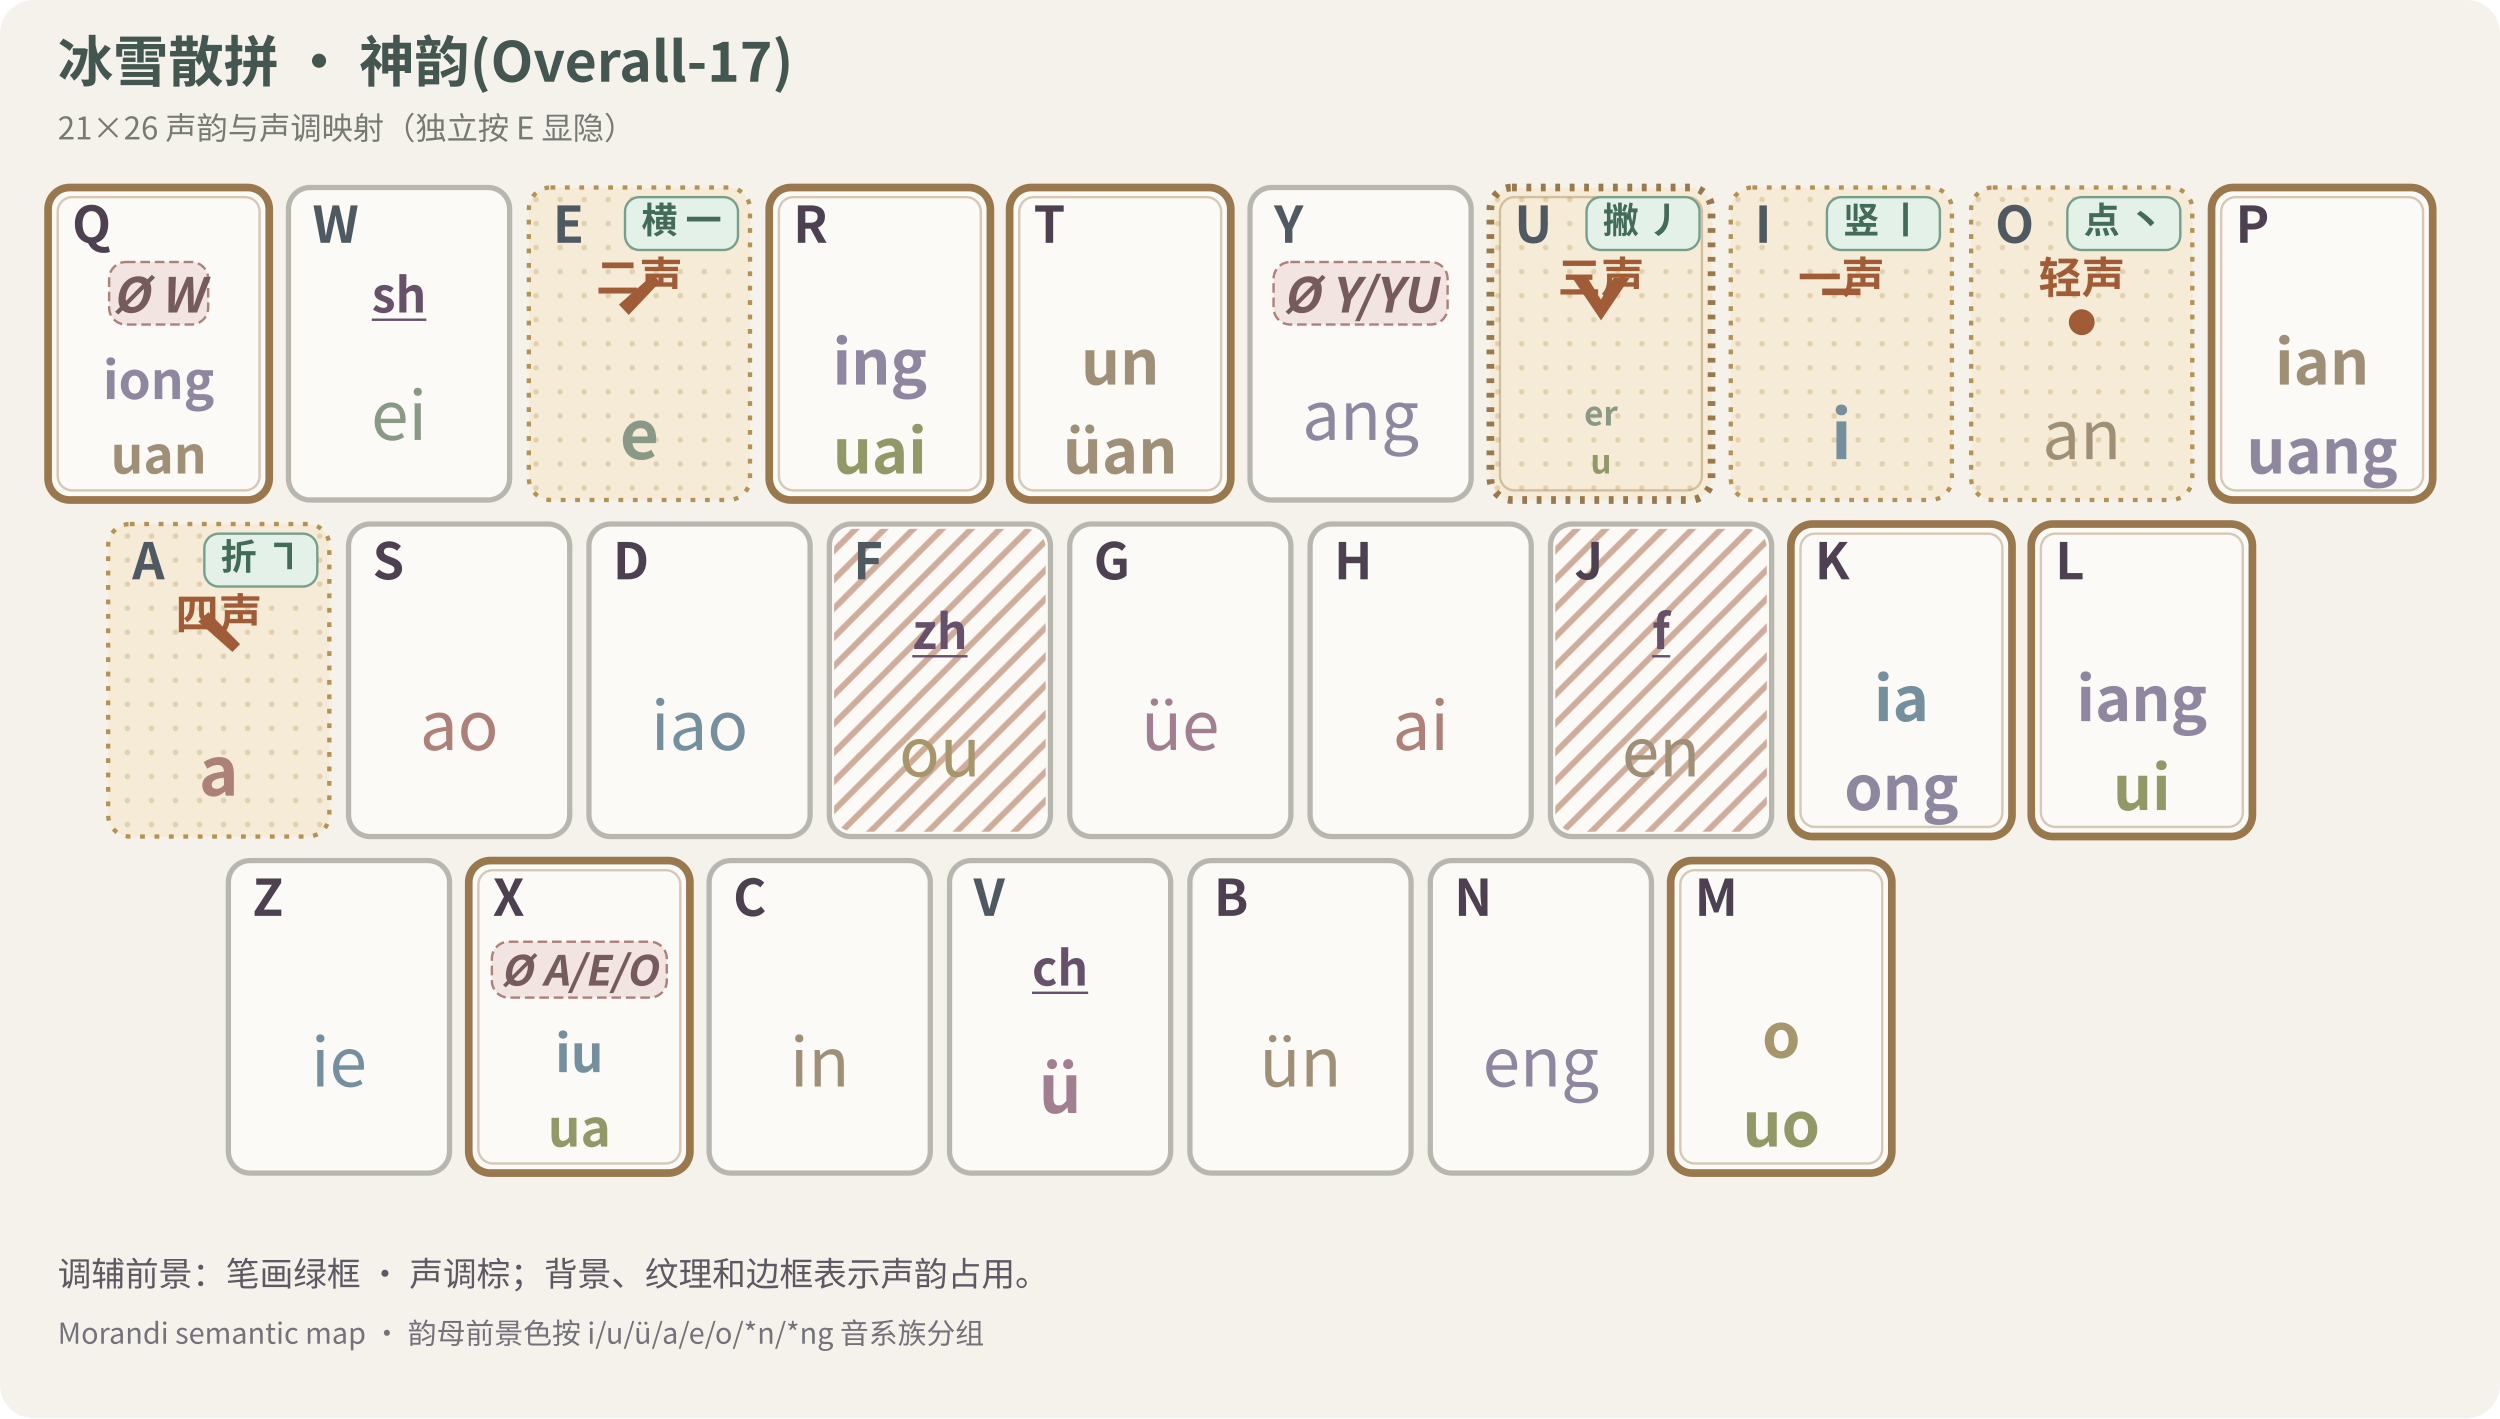
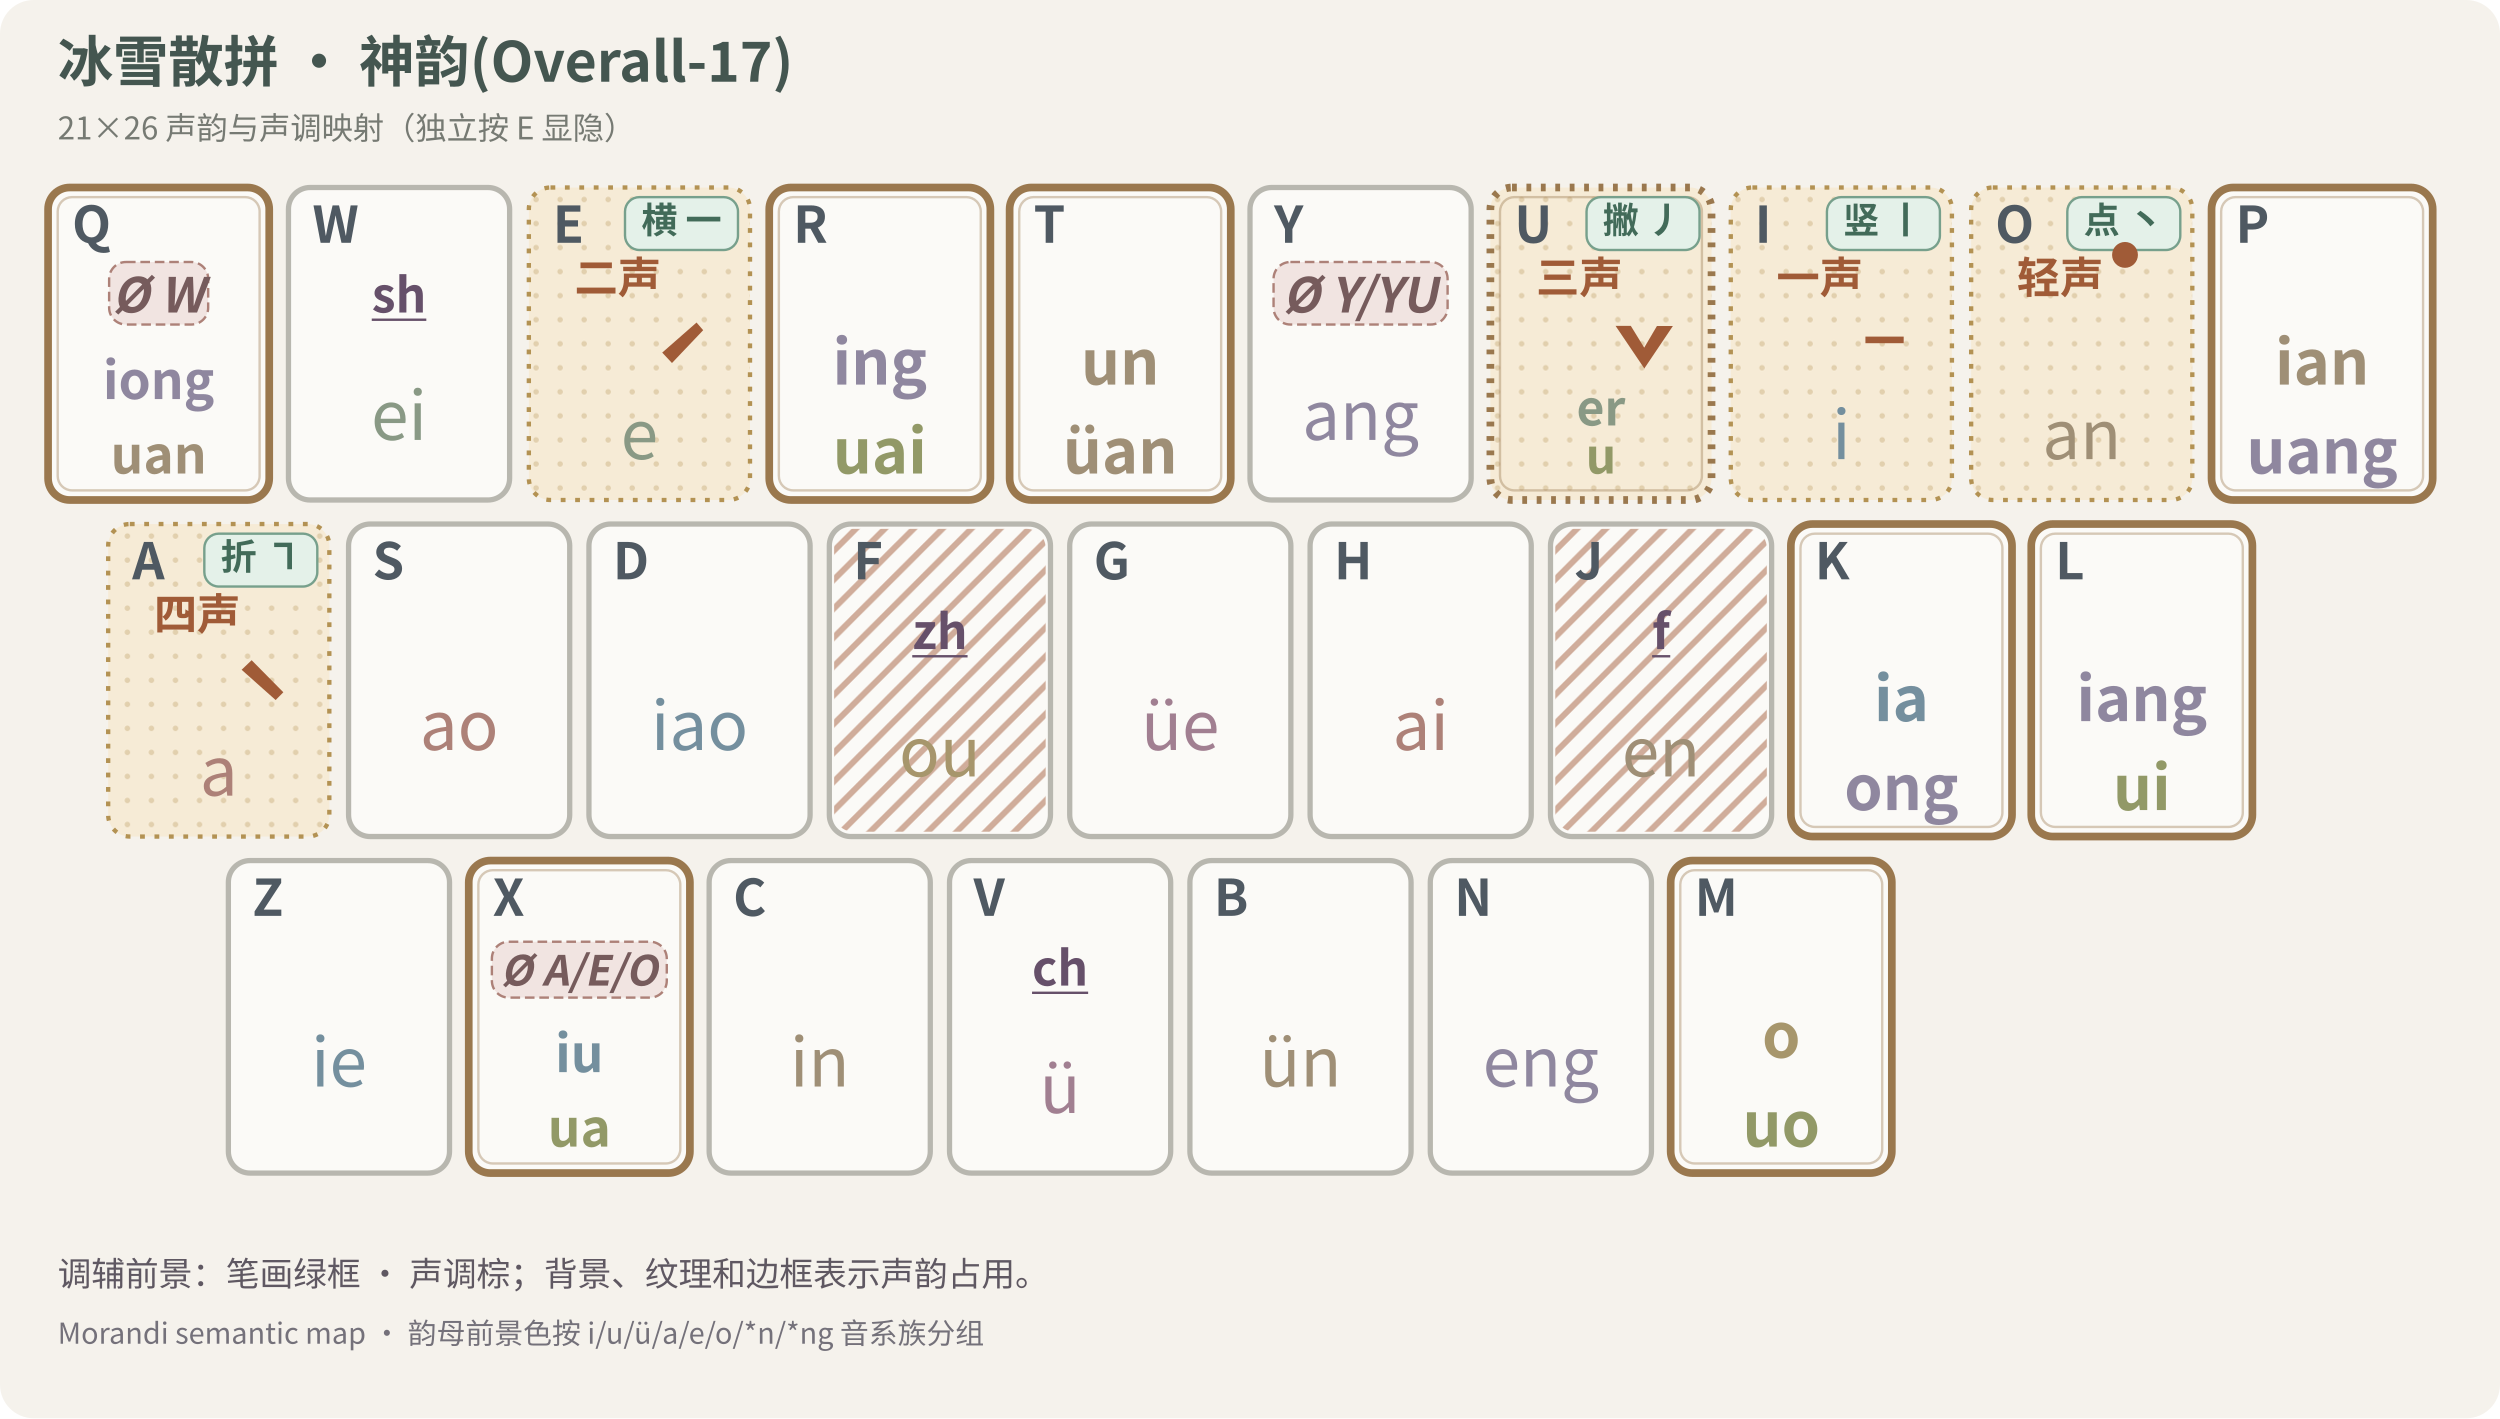
<svg xmlns="http://www.w3.org/2000/svg" class="keysvg nf4-keysvg" viewBox="0 0 1040 590" role="img" aria-labelledby="title desc">
  <defs>
    <pattern id="nf4-both" width="12" height="12" patternUnits="userSpaceOnUse">
      <rect width="12" height="12" fill="#fbfaf7" />
    </pattern>
    <pattern id="nf4-ionly" width="9" height="9" patternUnits="userSpaceOnUse">
      <rect width="9" height="9" fill="#e3eef4" />
      <path d="M2 0V9M7 0V9" stroke="#7399ad" stroke-opacity=".18" />
    </pattern>
    <pattern id="nf4-ronly" width="10" height="10" patternUnits="userSpaceOnUse">
      <rect width="10" height="10" fill="#f6ebd6" />
      <circle cx="3" cy="3" r="1.15" fill="#b39253" fill-opacity=".3" />
    </pattern>
    <pattern id="nf4-none" width="10" height="10" patternUnits="userSpaceOnUse">
      <rect width="10" height="10" fill="#eeece8" />
      <path d="M0 10L10 0" stroke="#aaa6a4" stroke-opacity=".14" />
    </pattern>
    <pattern id="nf4-multi" width="9" height="9" patternUnits="userSpaceOnUse">
      <rect width="9" height="9" fill="#f8efe2" />
      <path d="M-2 2L2-2M0 9L9 0M7 11L11 7" stroke="#9a784e" stroke-width="1.6" stroke-opacity=".27" />
    </pattern>
    <pattern id="nf4-anchor" width="12" height="12" patternUnits="userSpaceOnUse">
      <path d="M-3 3L3-3M0 12L12 0M9 15L15 9" stroke="#a05b37" stroke-width="2.5" stroke-opacity=".48" />
    </pattern>
  </defs>
  <rect width="1040" height="590" rx="14" fill="#f5f2ec" />
  <text x="24" y="34" font-family="Microsoft YaHei UI, Noto Sans CJK SC, sans-serif" font-size="23" fill="#445650" text-anchor="start" font-weight="760">冰雪散拼 · 神韵(Overall-17)</text>
  <text x="24" y="58" font-family="Microsoft YaHei UI, Noto Sans CJK SC, sans-serif" font-size="13" fill="#767a73" text-anchor="start" font-weight="500">21×26 声韵与声调映射（独立按 E 显隐）</text>
  <g data-key="Q" data-role="sound" data-multi="true">
    <clipPath id="snow_shenyun_tone-clip-0-0">
      <rect x="23" y="81" width="86" height="124" rx="7" />
    </clipPath>
    <rect x="20" y="78" width="92" height="130" rx="9" fill="#fbfaf7" stroke="#9a784e" stroke-width="3.2" />
    <rect x="24" y="82" width="84" height="122" rx="6" fill="none" stroke="#9a784e" stroke-opacity=".38" />
    <g clip-path="url(#snow_shenyun_tone-clip-0-0)">
-       <text x="30" y="101" font-family="Microsoft YaHei UI, Noto Sans CJK SC, sans-serif" font-size="21" fill="#4d4050" text-anchor="start" font-weight="800">Q</text>
+       <text x="30" y="101" font-family="Microsoft YaHei UI, Noto Sans CJK SC, sans-serif" font-size="21" fill="#4f5962" text-anchor="start" font-weight="680" data-key-label="true">Q</text>
      <rect x="45.4" y="109" width="41.2" height="26" rx="7" fill="#f1e4e1" stroke="#ad8178" stroke-dasharray="4 2" />
      <text x="66" y="130" text-anchor="middle" font-family="Microsoft YaHei UI, Noto Sans CJK SC, sans-serif" font-size="20" font-weight="700" font-style="italic" fill="#765b5c">Ø W</text>
      <text x="66" y="166" font-family="Microsoft YaHei UI, Noto Sans CJK SC, sans-serif" font-size="21.39" fill="#8f879f" text-anchor="middle" font-weight="650" data-final="iong">iong</text>
      <text x="66" y="197" font-family="Microsoft YaHei UI, Noto Sans CJK SC, sans-serif" font-size="21.39" fill="#9f8f76" text-anchor="middle" font-weight="650" data-final="uan">uan</text>
    </g>
  </g>
  <g data-key="W" data-role="sound">
    <clipPath id="snow_shenyun_tone-clip-0-1">
      <rect x="123" y="81" width="86" height="124" rx="7" />
    </clipPath>
    <rect x="120" y="78" width="92" height="130" rx="9" fill="#fbfaf7" stroke="#b8b7af" stroke-width="2.2" />
    <g clip-path="url(#snow_shenyun_tone-clip-0-1)">
-       <text x="130" y="101" font-family="Microsoft YaHei UI, Noto Sans CJK SC, sans-serif" font-size="21" fill="#4f5962" text-anchor="start" font-weight="680">W</text>
+       <text x="130" y="101" font-family="Microsoft YaHei UI, Noto Sans CJK SC, sans-serif" font-size="21" fill="#4f5962" text-anchor="start" font-weight="680" data-key-label="true">W</text>
      <text x="166" y="130" text-anchor="middle" font-family="Microsoft YaHei UI, Noto Sans CJK SC, sans-serif" font-size="20" font-weight="700" text-decoration="underline" fill="#66506a">sh</text>
      <text x="166" y="183" font-family="Microsoft YaHei UI, Noto Sans CJK SC, sans-serif" font-size="28" fill="#899985" text-anchor="middle" font-weight="540" data-final="ei">ei</text>
    </g>
  </g>
  <g data-key="E" data-role="rhyme-auxiliary">
    <clipPath id="snow_shenyun_tone-clip-0-2">
      <rect x="223" y="81" width="86" height="124" rx="7" />
    </clipPath>
    <rect x="220" y="78" width="92" height="130" rx="9" fill="url(#nf4-ronly)" stroke="#b39253" stroke-width="1.8" stroke-dasharray="2 4" />
    <g clip-path="url(#snow_shenyun_tone-clip-0-2)">
-       <text x="230" y="101" font-family="Microsoft YaHei UI, Noto Sans CJK SC, sans-serif" font-size="21" fill="#4f5962" text-anchor="start" font-weight="680">E</text>
+       <text x="230" y="101" font-family="Microsoft YaHei UI, Noto Sans CJK SC, sans-serif" font-size="21" fill="#4f5962" text-anchor="start" font-weight="680" data-key-label="true">E</text>
      <g data-aux-badge="stroke">
        <rect x="260" y="82" width="47" height="22" rx="6" fill="#e4f1e9" stroke="#77a08c" />
        <text x="283.5" y="97" font-family="Microsoft YaHei UI, Noto Sans CJK SC, sans-serif" font-size="15" fill="#426b59" text-anchor="middle" font-weight="750" data-aux-kind="stroke">横 一</text>
      </g>
-       <text x="266" y="122" font-family="Noto Sans CJK SC, Noto Sans SC, Microsoft YaHei UI, sans-serif" font-size="18" fill="#a05b37" text-anchor="middle" font-weight="800" data-aux-kind="tone">二声</text>
-       <text x="266" y="150" font-family="Noto Sans Mono CJK SC, Noto Sans Mono, Noto Sans CJK SC, Noto Sans SC, sans-serif" font-size="42" fill="#a05b37" text-anchor="middle" font-weight="700" data-aux-mark="tone">ˊ</text>
-       <text x="266" y="191" font-family="Microsoft YaHei UI, Noto Sans CJK SC, sans-serif" font-size="28" fill="#899985" text-anchor="middle" font-weight="800" data-final="e">e</text>
+       <text x="257" y="122" font-family="LXGW WenKai GB, LXGW WenKai, Kaiti SC, STKaiti, KaiTi, AR PL KaitiM GB, serif" font-size="18" fill="#a05b37" text-anchor="middle" font-weight="800" data-aux-kind="tone">二声</text>
+       <text x="284" y="170" font-family="Noto Sans Mono CJK SC, Noto Sans Mono, Noto Sans CJK SC, Noto Sans SC, sans-serif" font-size="42" fill="#a05b37" text-anchor="middle" font-weight="700" data-aux-mark="tone">ˊ</text>
+       <text x="266" y="191" font-family="Microsoft YaHei UI, Noto Sans CJK SC, sans-serif" font-size="28" fill="#899985" text-anchor="middle" font-weight="540" data-final="e">e</text>
    </g>
  </g>
  <g data-key="R" data-role="sound" data-multi="true">
    <clipPath id="snow_shenyun_tone-clip-0-3">
      <rect x="323" y="81" width="86" height="124" rx="7" />
    </clipPath>
    <rect x="320" y="78" width="92" height="130" rx="9" fill="#fbfaf7" stroke="#9a784e" stroke-width="3.2" />
    <rect x="324" y="82" width="84" height="122" rx="6" fill="none" stroke="#9a784e" stroke-opacity=".38" />
    <g clip-path="url(#snow_shenyun_tone-clip-0-3)">
-       <text x="330" y="101" font-family="Microsoft YaHei UI, Noto Sans CJK SC, sans-serif" font-size="21" fill="#4d4050" text-anchor="start" font-weight="800">R</text>
+       <text x="330" y="101" font-family="Microsoft YaHei UI, Noto Sans CJK SC, sans-serif" font-size="21" fill="#4f5962" text-anchor="start" font-weight="680" data-key-label="true">R</text>
      <text x="366" y="160" font-family="Microsoft YaHei UI, Noto Sans CJK SC, sans-serif" font-size="25.53" fill="#8f879f" text-anchor="middle" font-weight="650" data-final="ing">ing</text>
      <text x="366" y="197" font-family="Microsoft YaHei UI, Noto Sans CJK SC, sans-serif" font-size="25.53" fill="#929967" text-anchor="middle" font-weight="650" data-final="uai">uai</text>
    </g>
  </g>
  <g data-key="T" data-role="sound" data-multi="true">
    <clipPath id="snow_shenyun_tone-clip-0-4">
      <rect x="423" y="81" width="86" height="124" rx="7" />
    </clipPath>
    <rect x="420" y="78" width="92" height="130" rx="9" fill="#fbfaf7" stroke="#9a784e" stroke-width="3.2" />
    <rect x="424" y="82" width="84" height="122" rx="6" fill="none" stroke="#9a784e" stroke-opacity=".38" />
    <g clip-path="url(#snow_shenyun_tone-clip-0-4)">
-       <text x="430" y="101" font-family="Microsoft YaHei UI, Noto Sans CJK SC, sans-serif" font-size="21" fill="#4d4050" text-anchor="start" font-weight="800">T</text>
+       <text x="430" y="101" font-family="Microsoft YaHei UI, Noto Sans CJK SC, sans-serif" font-size="21" fill="#4f5962" text-anchor="start" font-weight="680" data-key-label="true">T</text>
      <text x="466" y="160" font-family="Microsoft YaHei UI, Noto Sans CJK SC, sans-serif" font-size="25.53" fill="#9f8f76" text-anchor="middle" font-weight="650" data-final="un">un</text>
      <text x="466" y="197" font-family="Microsoft YaHei UI, Noto Sans CJK SC, sans-serif" font-size="25.53" fill="#9f8f76" text-anchor="middle" font-weight="650" data-final="van">üan</text>
    </g>
  </g>
  <g data-key="Y" data-role="sound">
    <clipPath id="snow_shenyun_tone-clip-0-5">
      <rect x="523" y="81" width="86" height="124" rx="7" />
    </clipPath>
    <rect x="520" y="78" width="92" height="130" rx="9" fill="#fbfaf7" stroke="#b8b7af" stroke-width="2.2" />
    <g clip-path="url(#snow_shenyun_tone-clip-0-5)">
-       <text x="530" y="101" font-family="Microsoft YaHei UI, Noto Sans CJK SC, sans-serif" font-size="21" fill="#4f5962" text-anchor="start" font-weight="680">Y</text>
+       <text x="530" y="101" font-family="Microsoft YaHei UI, Noto Sans CJK SC, sans-serif" font-size="21" fill="#4f5962" text-anchor="start" font-weight="680" data-key-label="true">Y</text>
      <rect x="529.8" y="109" width="72.4" height="26" rx="7" fill="#f1e4e1" stroke="#ad8178" stroke-dasharray="4 2" />
      <text x="566" y="130" text-anchor="middle" font-family="Microsoft YaHei UI, Noto Sans CJK SC, sans-serif" font-size="20" font-weight="700" font-style="italic" fill="#765b5c">Ø Y/YU</text>
      <text x="566" y="183" font-family="Microsoft YaHei UI, Noto Sans CJK SC, sans-serif" font-size="28" fill="#8f879f" text-anchor="middle" font-weight="540" data-final="ang">ang</text>
    </g>
  </g>
  <g data-key="U" data-role="rhyme-auxiliary" data-multi="true">
    <clipPath id="snow_shenyun_tone-clip-0-6">
      <rect x="623" y="81" width="86" height="124" rx="7" />
    </clipPath>
    <rect x="620" y="78" width="92" height="130" rx="9" fill="url(#nf4-ronly)" stroke="#9a784e" stroke-width="3.2" stroke-dasharray="2 4" />
    <rect x="624" y="82" width="84" height="122" rx="6" fill="none" stroke="#9a784e" stroke-opacity=".38" />
    <g clip-path="url(#snow_shenyun_tone-clip-0-6)">
-       <text x="630" y="101" font-family="Microsoft YaHei UI, Noto Sans CJK SC, sans-serif" font-size="21" fill="#4f5962" text-anchor="start" font-weight="680">U</text>
+       <text x="630" y="101" font-family="Microsoft YaHei UI, Noto Sans CJK SC, sans-serif" font-size="21" fill="#4f5962" text-anchor="start" font-weight="680" data-key-label="true">U</text>
      <g data-aux-badge="stroke">
        <rect x="660" y="82" width="47" height="22" rx="6" fill="#e4f1e9" stroke="#77a08c" />
        <text x="683.5" y="97" font-family="Microsoft YaHei UI, Noto Sans CJK SC, sans-serif" font-size="15" fill="#426b59" text-anchor="middle" font-weight="750" data-aux-kind="stroke">撇 丿</text>
      </g>
-       <text x="666" y="122" font-family="Noto Sans CJK SC, Noto Sans SC, Microsoft YaHei UI, sans-serif" font-size="18" fill="#a05b37" text-anchor="middle" font-weight="800" data-aux-kind="tone">三声</text>
-       <text x="666" y="150" font-family="Noto Sans Mono CJK SC, Noto Sans Mono, Noto Sans CJK SC, Noto Sans SC, sans-serif" font-size="42" fill="#a05b37" text-anchor="middle" font-weight="700" data-aux-mark="tone">ˇ</text>
-       <text x="666" y="177" font-family="Microsoft YaHei UI, Noto Sans CJK SC, sans-serif" font-size="13.8" fill="#899985" text-anchor="middle" font-weight="650" data-final="er">er</text>
-       <text x="666" y="197" font-family="Microsoft YaHei UI, Noto Sans CJK SC, sans-serif" font-size="13.8" fill="#929967" text-anchor="middle" font-weight="800" data-final="u">u</text>
+       <text x="657" y="122" font-family="LXGW WenKai GB, LXGW WenKai, Kaiti SC, STKaiti, KaiTi, AR PL KaitiM GB, serif" font-size="18" fill="#a05b37" text-anchor="middle" font-weight="800" data-aux-kind="tone">三声</text>
+       <text x="684" y="170" font-family="Noto Sans Mono CJK SC, Noto Sans Mono, Noto Sans CJK SC, Noto Sans SC, sans-serif" font-size="42" fill="#a05b37" text-anchor="middle" font-weight="700" data-aux-mark="tone">ˇ</text>
+       <text x="666" y="177" font-family="Microsoft YaHei UI, Noto Sans CJK SC, sans-serif" font-size="20" fill="#899985" text-anchor="middle" font-weight="650" data-final="er">er</text>
+       <text x="666" y="197" font-family="Microsoft YaHei UI, Noto Sans CJK SC, sans-serif" font-size="20" fill="#929967" text-anchor="middle" font-weight="650" data-final="u">u</text>
    </g>
  </g>
  <g data-key="I" data-role="rhyme-auxiliary">
    <clipPath id="snow_shenyun_tone-clip-0-7">
      <rect x="723" y="81" width="86" height="124" rx="7" />
    </clipPath>
    <rect x="720" y="78" width="92" height="130" rx="9" fill="url(#nf4-ronly)" stroke="#b39253" stroke-width="1.8" stroke-dasharray="2 4" />
    <g clip-path="url(#snow_shenyun_tone-clip-0-7)">
-       <text x="730" y="101" font-family="Microsoft YaHei UI, Noto Sans CJK SC, sans-serif" font-size="21" fill="#4f5962" text-anchor="start" font-weight="680">I</text>
+       <text x="730" y="101" font-family="Microsoft YaHei UI, Noto Sans CJK SC, sans-serif" font-size="21" fill="#4f5962" text-anchor="start" font-weight="680" data-key-label="true">I</text>
      <g data-aux-badge="stroke">
        <rect x="760" y="82" width="47" height="22" rx="6" fill="#e4f1e9" stroke="#77a08c" />
        <text x="783.5" y="97" font-family="Microsoft YaHei UI, Noto Sans CJK SC, sans-serif" font-size="15" fill="#426b59" text-anchor="middle" font-weight="750" data-aux-kind="stroke">竖 丨</text>
      </g>
-       <text x="766" y="122" font-family="Noto Sans CJK SC, Noto Sans SC, Microsoft YaHei UI, sans-serif" font-size="18" fill="#a05b37" text-anchor="middle" font-weight="800" data-aux-kind="tone">一声</text>
-       <text x="766" y="150" font-family="Noto Sans Mono CJK SC, Noto Sans Mono, Noto Sans CJK SC, Noto Sans SC, sans-serif" font-size="42" fill="#a05b37" text-anchor="middle" font-weight="700" data-aux-mark="tone">ˉ</text>
-       <text x="766" y="191" font-family="Microsoft YaHei UI, Noto Sans CJK SC, sans-serif" font-size="28" fill="#748f9e" text-anchor="middle" font-weight="800" data-final="i">i</text>
+       <text x="757" y="122" font-family="LXGW WenKai GB, LXGW WenKai, Kaiti SC, STKaiti, KaiTi, AR PL KaitiM GB, serif" font-size="18" fill="#a05b37" text-anchor="middle" font-weight="800" data-aux-kind="tone">一声</text>
+       <text x="784" y="170" font-family="Noto Sans Mono CJK SC, Noto Sans Mono, Noto Sans CJK SC, Noto Sans SC, sans-serif" font-size="42" fill="#a05b37" text-anchor="middle" font-weight="700" data-aux-mark="tone">ˉ</text>
+       <text x="766" y="191" font-family="Microsoft YaHei UI, Noto Sans CJK SC, sans-serif" font-size="28" fill="#748f9e" text-anchor="middle" font-weight="540" data-final="i">i</text>
    </g>
  </g>
  <g data-key="O" data-role="rhyme-auxiliary">
    <clipPath id="snow_shenyun_tone-clip-0-8">
      <rect x="823" y="81" width="86" height="124" rx="7" />
    </clipPath>
    <rect x="820" y="78" width="92" height="130" rx="9" fill="url(#nf4-ronly)" stroke="#b39253" stroke-width="1.8" stroke-dasharray="2 4" />
    <g clip-path="url(#snow_shenyun_tone-clip-0-8)">
-       <text x="830" y="101" font-family="Microsoft YaHei UI, Noto Sans CJK SC, sans-serif" font-size="21" fill="#4f5962" text-anchor="start" font-weight="680">O</text>
+       <text x="830" y="101" font-family="Microsoft YaHei UI, Noto Sans CJK SC, sans-serif" font-size="21" fill="#4f5962" text-anchor="start" font-weight="680" data-key-label="true">O</text>
      <g data-aux-badge="stroke">
        <rect x="860" y="82" width="47" height="22" rx="6" fill="#e4f1e9" stroke="#77a08c" />
        <text x="883.5" y="97" font-family="Microsoft YaHei UI, Noto Sans CJK SC, sans-serif" font-size="15" fill="#426b59" text-anchor="middle" font-weight="750" data-aux-kind="stroke">点 丶</text>
      </g>
-       <text x="866" y="122" font-family="Noto Sans CJK SC, Noto Sans SC, Microsoft YaHei UI, sans-serif" font-size="18" fill="#a05b37" text-anchor="middle" font-weight="800" data-aux-kind="tone">轻声</text>
-       <text x="866" y="150" font-family="Noto Sans Mono CJK SC, Noto Sans Mono, Noto Sans CJK SC, Noto Sans SC, sans-serif" font-size="42" fill="#a05b37" text-anchor="middle" font-weight="700" data-aux-mark="tone">·</text>
+       <text x="857" y="122" font-family="LXGW WenKai GB, LXGW WenKai, Kaiti SC, STKaiti, KaiTi, AR PL KaitiM GB, serif" font-size="18" fill="#a05b37" text-anchor="middle" font-weight="800" data-aux-kind="tone">轻声</text>
+       <text x="884" y="122" font-family="Noto Sans Mono CJK SC, Noto Sans Mono, Noto Sans CJK SC, Noto Sans SC, sans-serif" font-size="42" fill="#a05b37" text-anchor="middle" font-weight="700" data-aux-mark="tone">·</text>
      <text x="866" y="191" font-family="Microsoft YaHei UI, Noto Sans CJK SC, sans-serif" font-size="28" fill="#9f8f76" text-anchor="middle" font-weight="540" data-final="an">an</text>
    </g>
  </g>
  <g data-key="P" data-role="sound" data-multi="true">
    <clipPath id="snow_shenyun_tone-clip-0-9">
      <rect x="923" y="81" width="86" height="124" rx="7" />
    </clipPath>
    <rect x="920" y="78" width="92" height="130" rx="9" fill="#fbfaf7" stroke="#9a784e" stroke-width="3.2" />
    <rect x="924" y="82" width="84" height="122" rx="6" fill="none" stroke="#9a784e" stroke-opacity=".38" />
    <g clip-path="url(#snow_shenyun_tone-clip-0-9)">
-       <text x="930" y="101" font-family="Microsoft YaHei UI, Noto Sans CJK SC, sans-serif" font-size="21" fill="#4d4050" text-anchor="start" font-weight="800">P</text>
+       <text x="930" y="101" font-family="Microsoft YaHei UI, Noto Sans CJK SC, sans-serif" font-size="21" fill="#4f5962" text-anchor="start" font-weight="680" data-key-label="true">P</text>
      <text x="966" y="160" font-family="Microsoft YaHei UI, Noto Sans CJK SC, sans-serif" font-size="25.53" fill="#9f8f76" text-anchor="middle" font-weight="650" data-final="ian">ian</text>
      <text x="966" y="197" font-family="Microsoft YaHei UI, Noto Sans CJK SC, sans-serif" font-size="25.53" fill="#8f879f" text-anchor="middle" font-weight="650" data-final="uang">uang</text>
    </g>
  </g>
  <g data-key="A" data-role="rhyme-auxiliary">
    <clipPath id="snow_shenyun_tone-clip-1-0">
      <rect x="48" y="221" width="86" height="124" rx="7" />
    </clipPath>
    <rect x="45" y="218" width="92" height="130" rx="9" fill="url(#nf4-ronly)" stroke="#b39253" stroke-width="1.8" stroke-dasharray="2 4" />
    <g clip-path="url(#snow_shenyun_tone-clip-1-0)">
-       <text x="55" y="241" font-family="Microsoft YaHei UI, Noto Sans CJK SC, sans-serif" font-size="21" fill="#4f5962" text-anchor="start" font-weight="680">A</text>
+       <text x="55" y="241" font-family="Microsoft YaHei UI, Noto Sans CJK SC, sans-serif" font-size="21" fill="#4f5962" text-anchor="start" font-weight="680" data-key-label="true">A</text>
      <g data-aux-badge="stroke">
        <rect x="85" y="222" width="47" height="22" rx="6" fill="#e4f1e9" stroke="#77a08c" />
        <text x="108.5" y="237" font-family="Microsoft YaHei UI, Noto Sans CJK SC, sans-serif" font-size="15" fill="#426b59" text-anchor="middle" font-weight="750" data-aux-kind="stroke">折 ㇕</text>
      </g>
-       <text x="91" y="262" font-family="Noto Sans CJK SC, Noto Sans SC, Microsoft YaHei UI, sans-serif" font-size="18" fill="#a05b37" text-anchor="middle" font-weight="800" data-aux-kind="tone">四声</text>
-       <text x="91" y="290" font-family="Noto Sans Mono CJK SC, Noto Sans Mono, Noto Sans CJK SC, Noto Sans SC, sans-serif" font-size="42" fill="#a05b37" text-anchor="middle" font-weight="700" data-aux-mark="tone">ˋ</text>
-       <text x="91" y="331" font-family="Microsoft YaHei UI, Noto Sans CJK SC, sans-serif" font-size="28" fill="#ad8178" text-anchor="middle" font-weight="800" data-final="a">a</text>
+       <text x="82" y="262" font-family="LXGW WenKai GB, LXGW WenKai, Kaiti SC, STKaiti, KaiTi, AR PL KaitiM GB, serif" font-size="18" fill="#a05b37" text-anchor="middle" font-weight="800" data-aux-kind="tone">四声</text>
+       <text x="109" y="310" font-family="Noto Sans Mono CJK SC, Noto Sans Mono, Noto Sans CJK SC, Noto Sans SC, sans-serif" font-size="42" fill="#a05b37" text-anchor="middle" font-weight="700" data-aux-mark="tone">ˋ</text>
+       <text x="91" y="331" font-family="Microsoft YaHei UI, Noto Sans CJK SC, sans-serif" font-size="28" fill="#ad8178" text-anchor="middle" font-weight="540" data-final="a">a</text>
    </g>
  </g>
  <g data-key="S" data-role="sound">
    <clipPath id="snow_shenyun_tone-clip-1-1">
      <rect x="148" y="221" width="86" height="124" rx="7" />
    </clipPath>
    <rect x="145" y="218" width="92" height="130" rx="9" fill="#fbfaf7" stroke="#b8b7af" stroke-width="2.2" />
    <g clip-path="url(#snow_shenyun_tone-clip-1-1)">
-       <text x="155" y="241" font-family="Microsoft YaHei UI, Noto Sans CJK SC, sans-serif" font-size="21" fill="#4d4050" text-anchor="start" font-weight="800">S</text>
+       <text x="155" y="241" font-family="Microsoft YaHei UI, Noto Sans CJK SC, sans-serif" font-size="21" fill="#4f5962" text-anchor="start" font-weight="680" data-key-label="true">S</text>
      <text x="191" y="312" font-family="Microsoft YaHei UI, Noto Sans CJK SC, sans-serif" font-size="28" fill="#ad8178" text-anchor="middle" font-weight="540" data-final="ao">ao</text>
    </g>
  </g>
  <g data-key="D" data-role="sound">
    <clipPath id="snow_shenyun_tone-clip-1-2">
      <rect x="248" y="221" width="86" height="124" rx="7" />
    </clipPath>
    <rect x="245" y="218" width="92" height="130" rx="9" fill="#fbfaf7" stroke="#b8b7af" stroke-width="2.2" />
    <g clip-path="url(#snow_shenyun_tone-clip-1-2)">
-       <text x="255" y="241" font-family="Microsoft YaHei UI, Noto Sans CJK SC, sans-serif" font-size="21" fill="#4d4050" text-anchor="start" font-weight="800">D</text>
+       <text x="255" y="241" font-family="Microsoft YaHei UI, Noto Sans CJK SC, sans-serif" font-size="21" fill="#4f5962" text-anchor="start" font-weight="680" data-key-label="true">D</text>
      <text x="291" y="312" font-family="Microsoft YaHei UI, Noto Sans CJK SC, sans-serif" font-size="28" fill="#748f9e" text-anchor="middle" font-weight="540" data-final="iao">iao</text>
    </g>
  </g>
  <g data-key="F" data-role="sound">
    <clipPath id="snow_shenyun_tone-clip-1-3">
      <rect x="348" y="221" width="86" height="124" rx="7" />
    </clipPath>
    <rect x="345" y="218" width="92" height="130" rx="9" fill="#fbfaf7" stroke="#b8b7af" stroke-width="2.2" />
    <rect x="347" y="220" width="88" height="126" rx="8" fill="url(#nf4-anchor)" pointer-events="none" />
    <g clip-path="url(#snow_shenyun_tone-clip-1-3)">
-       <text x="355" y="241" font-family="Microsoft YaHei UI, Noto Sans CJK SC, sans-serif" font-size="21" fill="#4f5962" text-anchor="start" font-weight="680">F</text>
+       <text x="355" y="241" font-family="Microsoft YaHei UI, Noto Sans CJK SC, sans-serif" font-size="21" fill="#4f5962" text-anchor="start" font-weight="680" data-key-label="true">F</text>
      <text x="391" y="270" text-anchor="middle" font-family="Microsoft YaHei UI, Noto Sans CJK SC, sans-serif" font-size="20" font-weight="700" text-decoration="underline" fill="#66506a">zh</text>
      <text x="391" y="323" font-family="Microsoft YaHei UI, Noto Sans CJK SC, sans-serif" font-size="28" fill="#a7966c" text-anchor="middle" font-weight="540" data-final="ou">ou</text>
    </g>
  </g>
  <g data-key="G" data-role="sound">
    <clipPath id="snow_shenyun_tone-clip-1-4">
      <rect x="448" y="221" width="86" height="124" rx="7" />
    </clipPath>
    <rect x="445" y="218" width="92" height="130" rx="9" fill="#fbfaf7" stroke="#b8b7af" stroke-width="2.2" />
    <g clip-path="url(#snow_shenyun_tone-clip-1-4)">
-       <text x="455" y="241" font-family="Microsoft YaHei UI, Noto Sans CJK SC, sans-serif" font-size="21" fill="#4d4050" text-anchor="start" font-weight="800">G</text>
+       <text x="455" y="241" font-family="Microsoft YaHei UI, Noto Sans CJK SC, sans-serif" font-size="21" fill="#4f5962" text-anchor="start" font-weight="680" data-key-label="true">G</text>
      <text x="491" y="312" font-family="Microsoft YaHei UI, Noto Sans CJK SC, sans-serif" font-size="28" fill="#a17f91" text-anchor="middle" font-weight="540" data-final="ve">üe</text>
    </g>
  </g>
  <g data-key="H" data-role="sound">
    <clipPath id="snow_shenyun_tone-clip-1-5">
      <rect x="548" y="221" width="86" height="124" rx="7" />
    </clipPath>
    <rect x="545" y="218" width="92" height="130" rx="9" fill="#fbfaf7" stroke="#b8b7af" stroke-width="2.2" />
    <g clip-path="url(#snow_shenyun_tone-clip-1-5)">
-       <text x="555" y="241" font-family="Microsoft YaHei UI, Noto Sans CJK SC, sans-serif" font-size="21" fill="#4d4050" text-anchor="start" font-weight="800">H</text>
+       <text x="555" y="241" font-family="Microsoft YaHei UI, Noto Sans CJK SC, sans-serif" font-size="21" fill="#4f5962" text-anchor="start" font-weight="680" data-key-label="true">H</text>
      <text x="591" y="312" font-family="Microsoft YaHei UI, Noto Sans CJK SC, sans-serif" font-size="28" fill="#ad8178" text-anchor="middle" font-weight="540" data-final="ai">ai</text>
    </g>
  </g>
  <g data-key="J" data-role="sound">
    <clipPath id="snow_shenyun_tone-clip-1-6">
      <rect x="648" y="221" width="86" height="124" rx="7" />
    </clipPath>
    <rect x="645" y="218" width="92" height="130" rx="9" fill="#fbfaf7" stroke="#b8b7af" stroke-width="2.2" />
    <rect x="647" y="220" width="88" height="126" rx="8" fill="url(#nf4-anchor)" pointer-events="none" />
    <g clip-path="url(#snow_shenyun_tone-clip-1-6)">
-       <text x="655" y="241" font-family="Microsoft YaHei UI, Noto Sans CJK SC, sans-serif" font-size="21" fill="#4d4050" text-anchor="start" font-weight="800">J</text>
+       <text x="655" y="241" font-family="Microsoft YaHei UI, Noto Sans CJK SC, sans-serif" font-size="21" fill="#4f5962" text-anchor="start" font-weight="680" data-key-label="true">J</text>
      <text x="691" y="270" text-anchor="middle" font-family="Microsoft YaHei UI, Noto Sans CJK SC, sans-serif" font-size="20" font-weight="700" text-decoration="underline" fill="#66506a">f</text>
      <text x="691" y="323" font-family="Microsoft YaHei UI, Noto Sans CJK SC, sans-serif" font-size="28" fill="#9f8f76" text-anchor="middle" font-weight="540" data-final="en">en</text>
    </g>
  </g>
  <g data-key="K" data-role="sound" data-multi="true">
    <clipPath id="snow_shenyun_tone-clip-1-7">
      <rect x="748" y="221" width="86" height="124" rx="7" />
    </clipPath>
    <rect x="745" y="218" width="92" height="130" rx="9" fill="#fbfaf7" stroke="#9a784e" stroke-width="3.2" />
    <rect x="749" y="222" width="84" height="122" rx="6" fill="none" stroke="#9a784e" stroke-opacity=".38" />
    <g clip-path="url(#snow_shenyun_tone-clip-1-7)">
-       <text x="755" y="241" font-family="Microsoft YaHei UI, Noto Sans CJK SC, sans-serif" font-size="21" fill="#4d4050" text-anchor="start" font-weight="800">K</text>
+       <text x="755" y="241" font-family="Microsoft YaHei UI, Noto Sans CJK SC, sans-serif" font-size="21" fill="#4f5962" text-anchor="start" font-weight="680" data-key-label="true">K</text>
      <text x="791" y="300" font-family="Microsoft YaHei UI, Noto Sans CJK SC, sans-serif" font-size="25.53" fill="#748f9e" text-anchor="middle" font-weight="650" data-final="ia">ia</text>
      <text x="791" y="337" font-family="Microsoft YaHei UI, Noto Sans CJK SC, sans-serif" font-size="25.53" fill="#8f879f" text-anchor="middle" font-weight="650" data-final="ong">ong</text>
    </g>
  </g>
  <g data-key="L" data-role="sound" data-multi="true">
    <clipPath id="snow_shenyun_tone-clip-1-8">
      <rect x="848" y="221" width="86" height="124" rx="7" />
    </clipPath>
    <rect x="845" y="218" width="92" height="130" rx="9" fill="#fbfaf7" stroke="#9a784e" stroke-width="3.2" />
    <rect x="849" y="222" width="84" height="122" rx="6" fill="none" stroke="#9a784e" stroke-opacity=".38" />
    <g clip-path="url(#snow_shenyun_tone-clip-1-8)">
-       <text x="855" y="241" font-family="Microsoft YaHei UI, Noto Sans CJK SC, sans-serif" font-size="21" fill="#4d4050" text-anchor="start" font-weight="800">L</text>
+       <text x="855" y="241" font-family="Microsoft YaHei UI, Noto Sans CJK SC, sans-serif" font-size="21" fill="#4f5962" text-anchor="start" font-weight="680" data-key-label="true">L</text>
      <text x="891" y="300" font-family="Microsoft YaHei UI, Noto Sans CJK SC, sans-serif" font-size="25.53" fill="#8f879f" text-anchor="middle" font-weight="650" data-final="iang">iang</text>
      <text x="891" y="337" font-family="Microsoft YaHei UI, Noto Sans CJK SC, sans-serif" font-size="25.53" fill="#929967" text-anchor="middle" font-weight="650" data-final="ui">ui</text>
    </g>
  </g>
  <g data-key="Z" data-role="sound">
    <clipPath id="snow_shenyun_tone-clip-2-0">
      <rect x="98" y="361" width="86" height="124" rx="7" />
    </clipPath>
    <rect x="95" y="358" width="92" height="130" rx="9" fill="#fbfaf7" stroke="#b8b7af" stroke-width="2.2" />
    <g clip-path="url(#snow_shenyun_tone-clip-2-0)">
-       <text x="105" y="381" font-family="Microsoft YaHei UI, Noto Sans CJK SC, sans-serif" font-size="21" fill="#4d4050" text-anchor="start" font-weight="800">Z</text>
+       <text x="105" y="381" font-family="Microsoft YaHei UI, Noto Sans CJK SC, sans-serif" font-size="21" fill="#4f5962" text-anchor="start" font-weight="680" data-key-label="true">Z</text>
      <text x="141" y="452" font-family="Microsoft YaHei UI, Noto Sans CJK SC, sans-serif" font-size="28" fill="#748f9e" text-anchor="middle" font-weight="540" data-final="ie">ie</text>
    </g>
  </g>
  <g data-key="X" data-role="sound" data-multi="true">
    <clipPath id="snow_shenyun_tone-clip-2-1">
      <rect x="198" y="361" width="86" height="124" rx="7" />
    </clipPath>
    <rect x="195" y="358" width="92" height="130" rx="9" fill="#fbfaf7" stroke="#9a784e" stroke-width="3.2" />
    <rect x="199" y="362" width="84" height="122" rx="6" fill="none" stroke="#9a784e" stroke-opacity=".38" />
    <g clip-path="url(#snow_shenyun_tone-clip-2-1)">
-       <text x="205" y="381" font-family="Microsoft YaHei UI, Noto Sans CJK SC, sans-serif" font-size="21" fill="#4d4050" text-anchor="start" font-weight="800">X</text>
+       <text x="205" y="381" font-family="Microsoft YaHei UI, Noto Sans CJK SC, sans-serif" font-size="21" fill="#4f5962" text-anchor="start" font-weight="680" data-key-label="true">X</text>
      <rect x="204.621" y="391.759" width="72.759" height="23.241" rx="7" fill="#f1e4e1" stroke="#ad8178" stroke-dasharray="4 2" />
      <text x="241" y="410" text-anchor="middle" font-family="Microsoft YaHei UI, Noto Sans CJK SC, sans-serif" font-size="17.241" font-weight="700" font-style="italic" fill="#765b5c">Ø A/E/O</text>
      <text x="241" y="446" font-family="Microsoft YaHei UI, Noto Sans CJK SC, sans-serif" font-size="21.39" fill="#748f9e" text-anchor="middle" font-weight="650" data-final="iu">iu</text>
      <text x="241" y="477" font-family="Microsoft YaHei UI, Noto Sans CJK SC, sans-serif" font-size="21.39" fill="#929967" text-anchor="middle" font-weight="650" data-final="ua">ua</text>
    </g>
  </g>
  <g data-key="C" data-role="sound">
    <clipPath id="snow_shenyun_tone-clip-2-2">
      <rect x="298" y="361" width="86" height="124" rx="7" />
    </clipPath>
    <rect x="295" y="358" width="92" height="130" rx="9" fill="#fbfaf7" stroke="#b8b7af" stroke-width="2.2" />
    <g clip-path="url(#snow_shenyun_tone-clip-2-2)">
-       <text x="305" y="381" font-family="Microsoft YaHei UI, Noto Sans CJK SC, sans-serif" font-size="21" fill="#4d4050" text-anchor="start" font-weight="800">C</text>
+       <text x="305" y="381" font-family="Microsoft YaHei UI, Noto Sans CJK SC, sans-serif" font-size="21" fill="#4f5962" text-anchor="start" font-weight="680" data-key-label="true">C</text>
      <text x="341" y="452" font-family="Microsoft YaHei UI, Noto Sans CJK SC, sans-serif" font-size="28" fill="#9f8f76" text-anchor="middle" font-weight="540" data-final="in">in</text>
    </g>
  </g>
  <g data-key="V" data-role="sound">
    <clipPath id="snow_shenyun_tone-clip-2-3">
      <rect x="398" y="361" width="86" height="124" rx="7" />
    </clipPath>
    <rect x="395" y="358" width="92" height="130" rx="9" fill="#fbfaf7" stroke="#b8b7af" stroke-width="2.2" />
    <g clip-path="url(#snow_shenyun_tone-clip-2-3)">
-       <text x="405" y="381" font-family="Microsoft YaHei UI, Noto Sans CJK SC, sans-serif" font-size="21" fill="#4f5962" text-anchor="start" font-weight="680">V</text>
+       <text x="405" y="381" font-family="Microsoft YaHei UI, Noto Sans CJK SC, sans-serif" font-size="21" fill="#4f5962" text-anchor="start" font-weight="680" data-key-label="true">V</text>
      <text x="441" y="410" text-anchor="middle" font-family="Microsoft YaHei UI, Noto Sans CJK SC, sans-serif" font-size="20" font-weight="700" text-decoration="underline" fill="#66506a">ch</text>
-       <text x="441" y="463" font-family="Microsoft YaHei UI, Noto Sans CJK SC, sans-serif" font-size="28" fill="#a17f91" text-anchor="middle" font-weight="800" data-final="v">ü</text>
+       <text x="441" y="463" font-family="Microsoft YaHei UI, Noto Sans CJK SC, sans-serif" font-size="28" fill="#a17f91" text-anchor="middle" font-weight="540" data-final="v">ü</text>
    </g>
  </g>
  <g data-key="B" data-role="sound">
    <clipPath id="snow_shenyun_tone-clip-2-4">
      <rect x="498" y="361" width="86" height="124" rx="7" />
    </clipPath>
    <rect x="495" y="358" width="92" height="130" rx="9" fill="#fbfaf7" stroke="#b8b7af" stroke-width="2.2" />
    <g clip-path="url(#snow_shenyun_tone-clip-2-4)">
-       <text x="505" y="381" font-family="Microsoft YaHei UI, Noto Sans CJK SC, sans-serif" font-size="21" fill="#4d4050" text-anchor="start" font-weight="800">B</text>
+       <text x="505" y="381" font-family="Microsoft YaHei UI, Noto Sans CJK SC, sans-serif" font-size="21" fill="#4f5962" text-anchor="start" font-weight="680" data-key-label="true">B</text>
      <text x="541" y="452" font-family="Microsoft YaHei UI, Noto Sans CJK SC, sans-serif" font-size="28" fill="#9f8f76" text-anchor="middle" font-weight="540" data-final="vn">ün</text>
    </g>
  </g>
  <g data-key="N" data-role="sound">
    <clipPath id="snow_shenyun_tone-clip-2-5">
      <rect x="598" y="361" width="86" height="124" rx="7" />
    </clipPath>
    <rect x="595" y="358" width="92" height="130" rx="9" fill="#fbfaf7" stroke="#b8b7af" stroke-width="2.2" />
    <g clip-path="url(#snow_shenyun_tone-clip-2-5)">
-       <text x="605" y="381" font-family="Microsoft YaHei UI, Noto Sans CJK SC, sans-serif" font-size="21" fill="#4d4050" text-anchor="start" font-weight="800">N</text>
+       <text x="605" y="381" font-family="Microsoft YaHei UI, Noto Sans CJK SC, sans-serif" font-size="21" fill="#4f5962" text-anchor="start" font-weight="680" data-key-label="true">N</text>
      <text x="641" y="452" font-family="Microsoft YaHei UI, Noto Sans CJK SC, sans-serif" font-size="28" fill="#8f879f" text-anchor="middle" font-weight="540" data-final="eng">eng</text>
    </g>
  </g>
  <g data-key="M" data-role="sound" data-multi="true">
    <clipPath id="snow_shenyun_tone-clip-2-6">
      <rect x="698" y="361" width="86" height="124" rx="7" />
    </clipPath>
    <rect x="695" y="358" width="92" height="130" rx="9" fill="#fbfaf7" stroke="#9a784e" stroke-width="3.2" />
    <rect x="699" y="362" width="84" height="122" rx="6" fill="none" stroke="#9a784e" stroke-opacity=".38" />
    <g clip-path="url(#snow_shenyun_tone-clip-2-6)">
-       <text x="705" y="381" font-family="Microsoft YaHei UI, Noto Sans CJK SC, sans-serif" font-size="21" fill="#4d4050" text-anchor="start" font-weight="800">M</text>
+       <text x="705" y="381" font-family="Microsoft YaHei UI, Noto Sans CJK SC, sans-serif" font-size="21" fill="#4f5962" text-anchor="start" font-weight="680" data-key-label="true">M</text>
      <text x="741" y="440" font-family="Microsoft YaHei UI, Noto Sans CJK SC, sans-serif" font-size="25.53" fill="#a7966c" text-anchor="middle" font-weight="650" data-final="o">o</text>
      <text x="741" y="477" font-family="Microsoft YaHei UI, Noto Sans CJK SC, sans-serif" font-size="25.53" fill="#929967" text-anchor="middle" font-weight="650" data-final="uo">uo</text>
    </g>
  </g>
  <text x="24" y="535" font-family="Microsoft YaHei UI, Noto Sans CJK SC, sans-serif" font-size="14" fill="#5f5862" text-anchor="start" font-weight="500">调辅前景：笔画绿框 · 声调棕；背景、纹理和边框表示声韵占用。</text>
  <text x="24" y="559" font-family="Microsoft YaHei UI, Noto Sans CJK SC, sans-serif" font-size="12" fill="#74717a" text-anchor="start" font-weight="500">Morandi semantic map · 韵母前景色按 i/u/ü/a/e/o/*n/*ng 音系族分组</text>
</svg>
